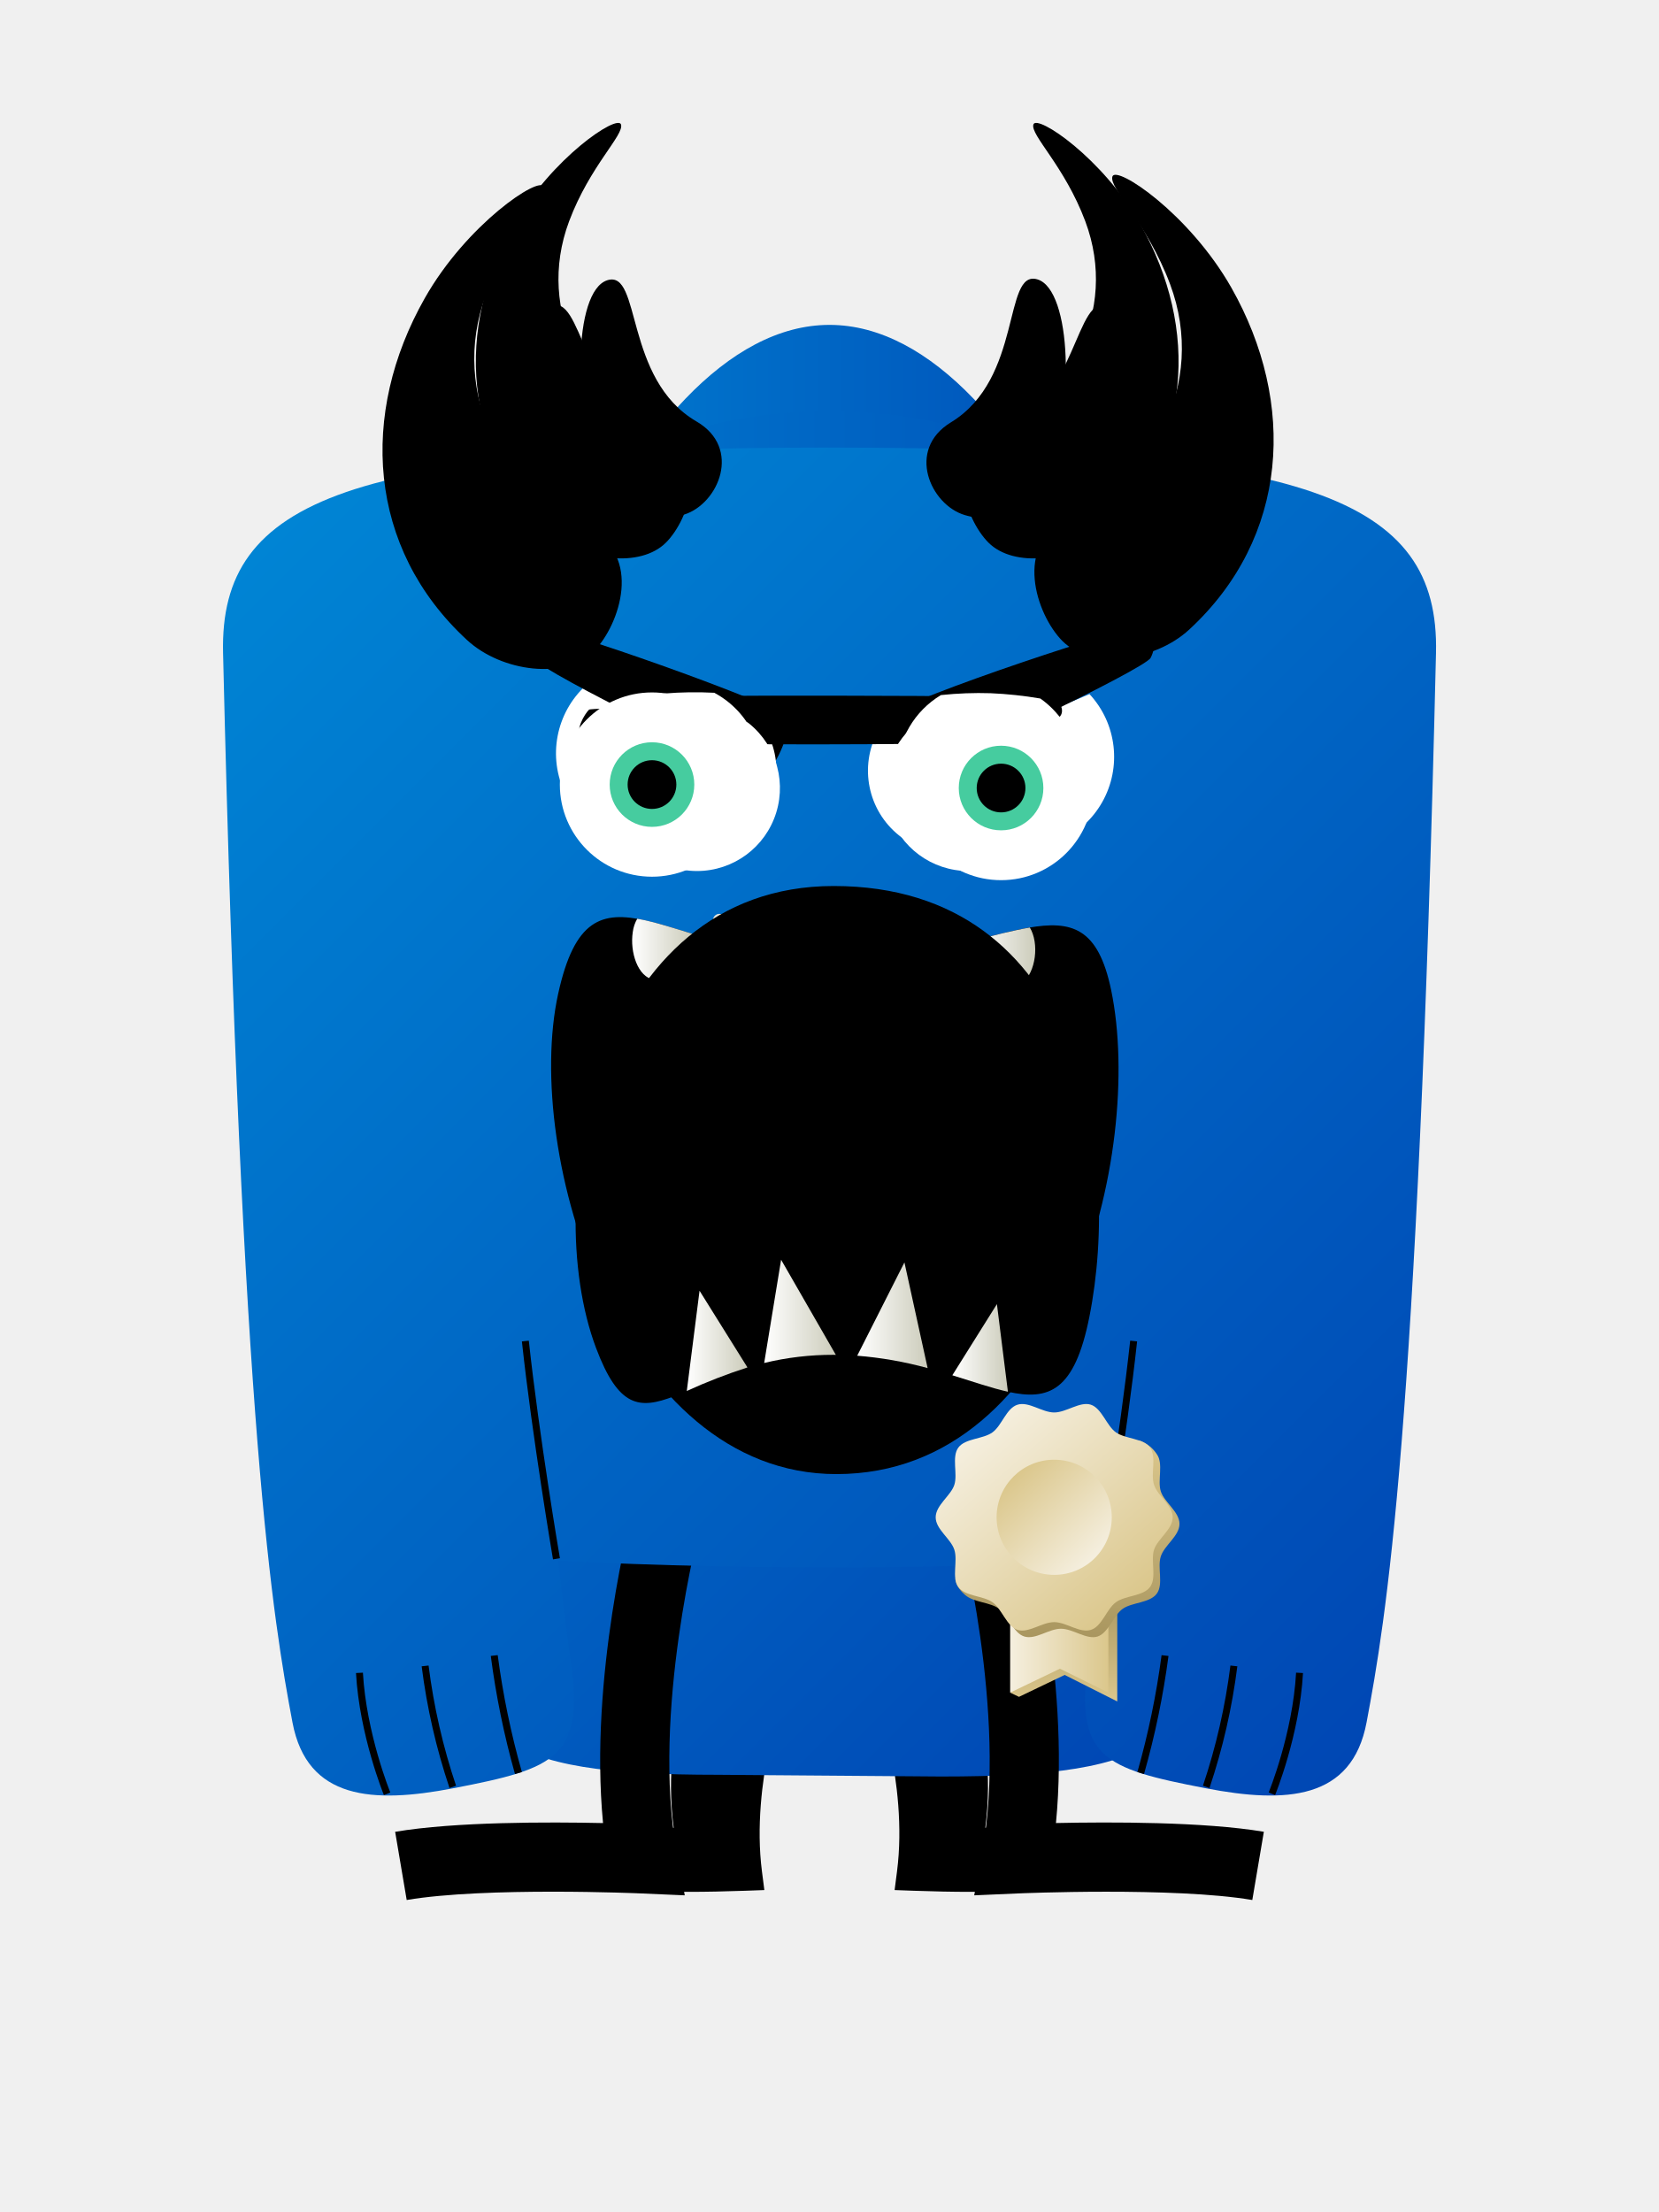
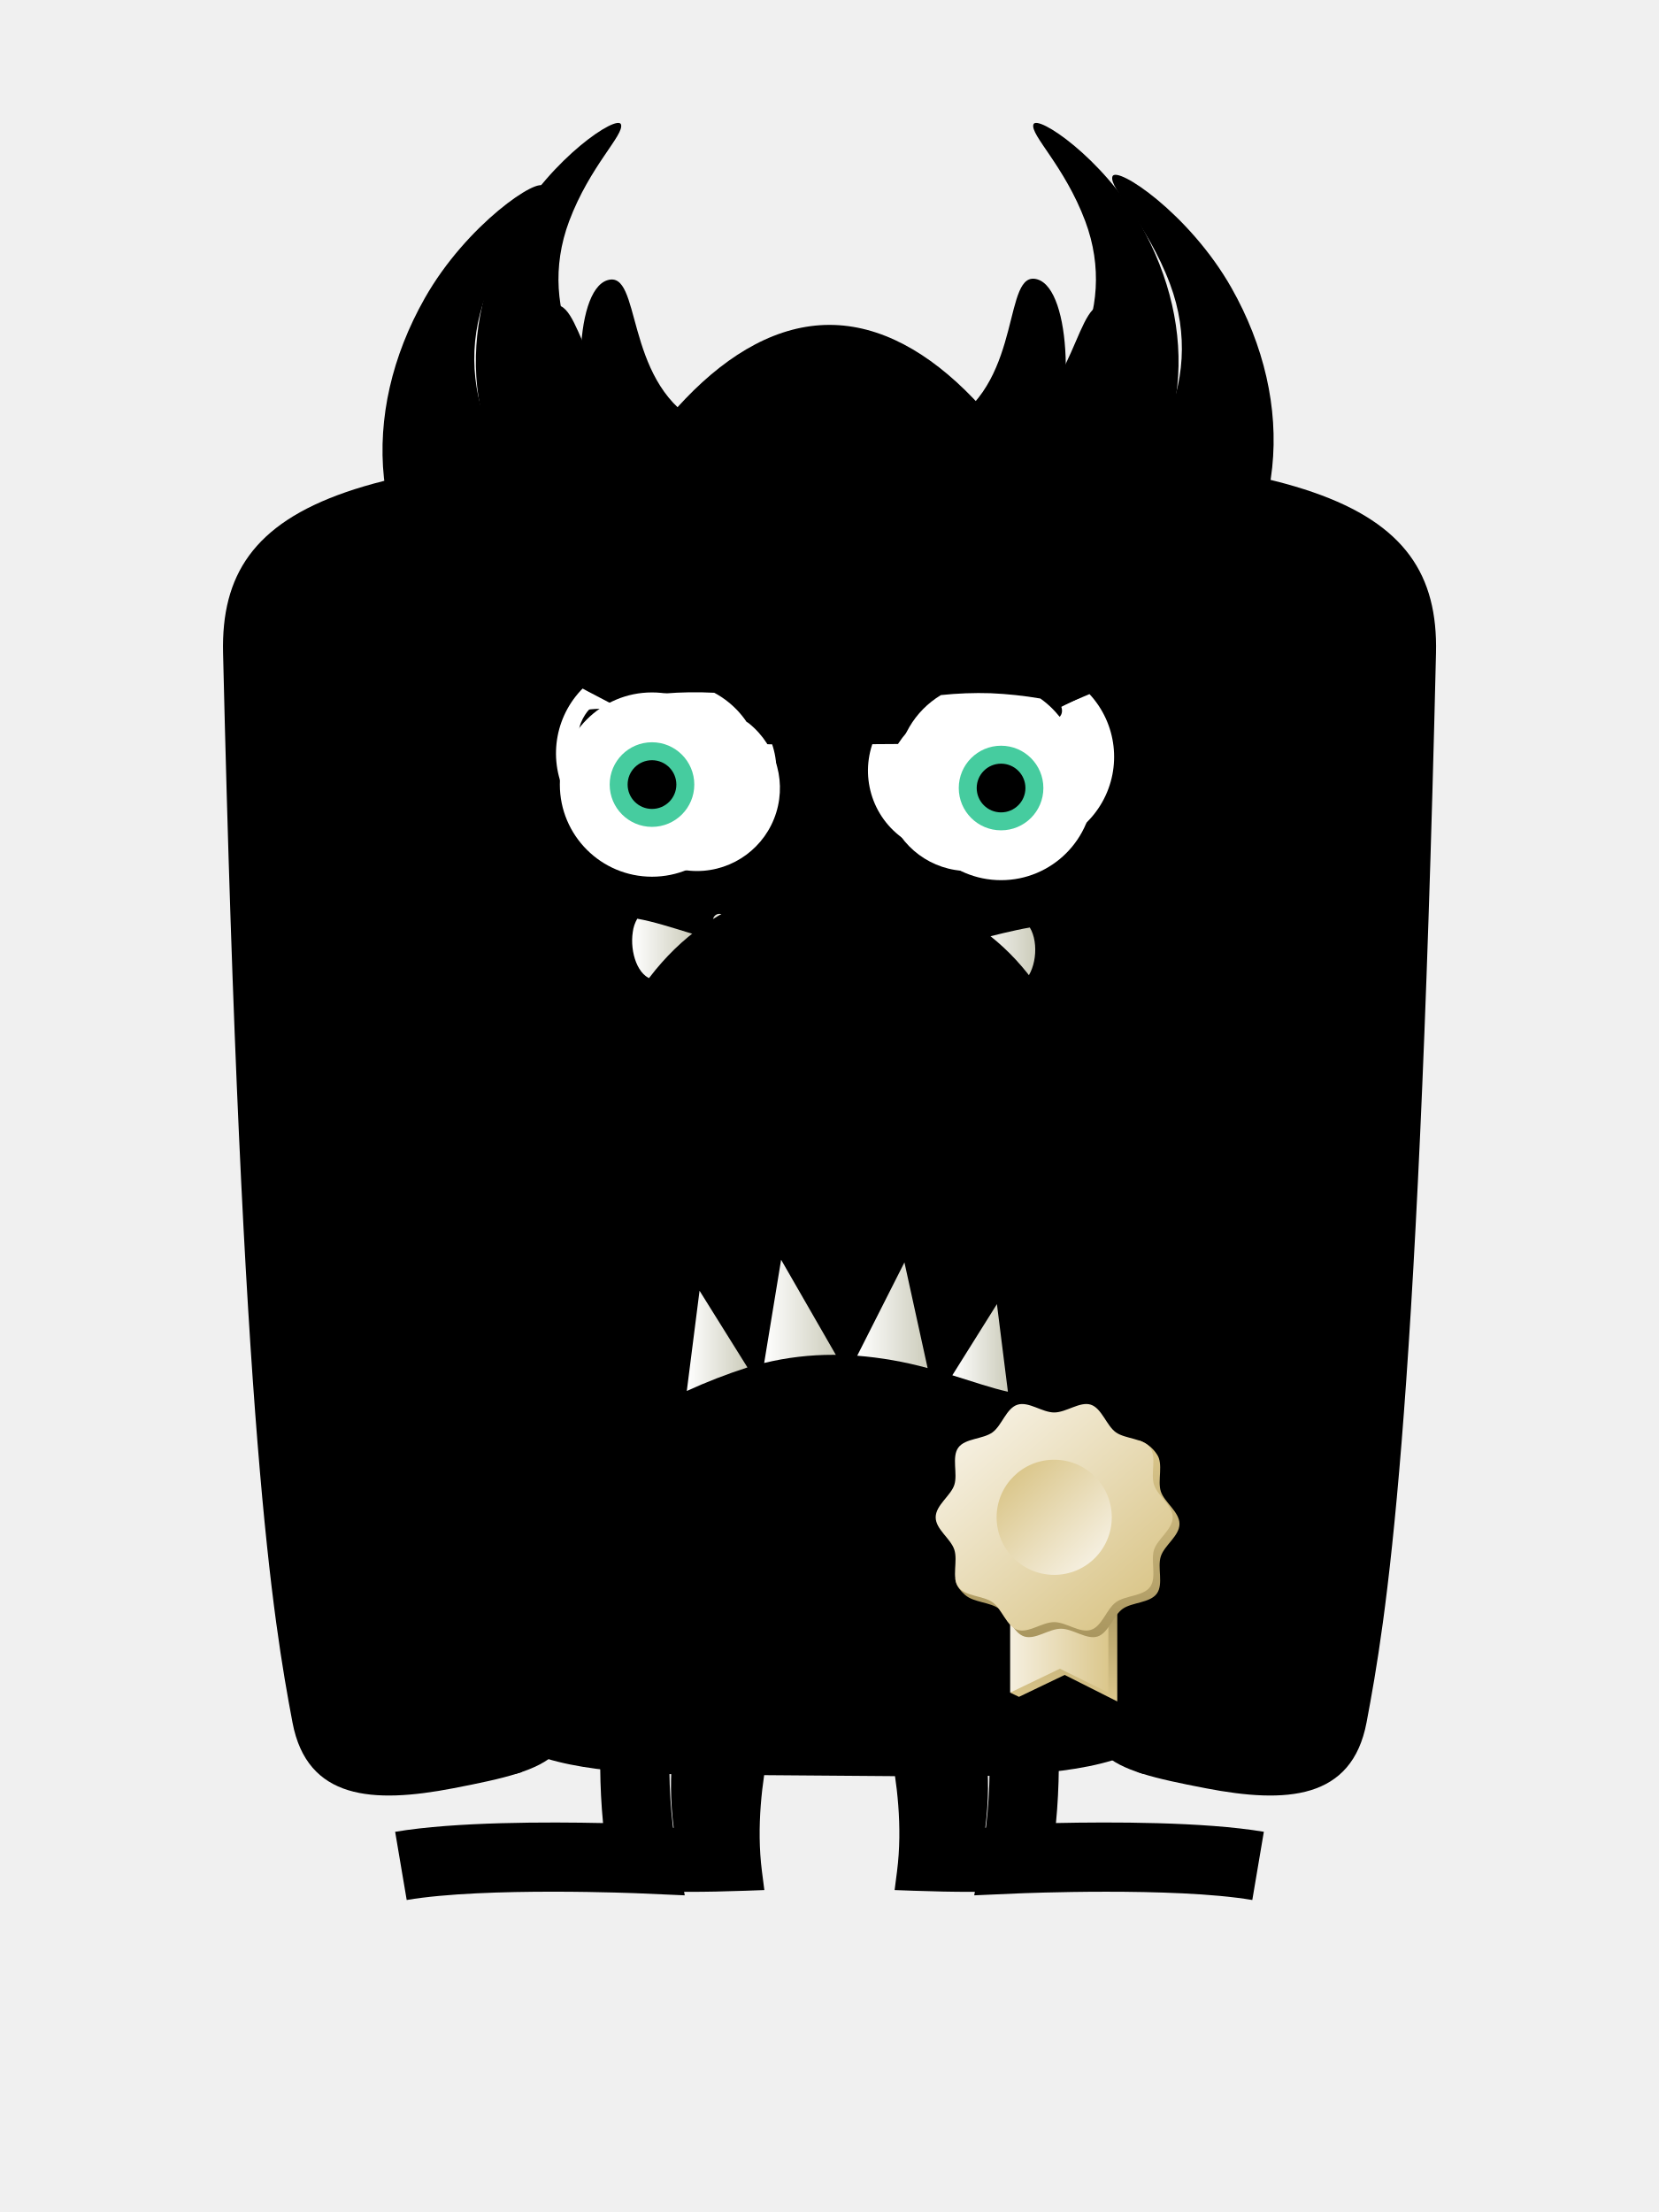
<svg xmlns="http://www.w3.org/2000/svg" xmlns:xlink="http://www.w3.org/1999/xlink" width="480" height="640" viewBox="0 0 480 640" id="monster">
  <defs>
    <linearGradient id="Unbenannter_Verlauf_20" data-name="Unbenannter Verlauf 20" x1="131" y1="297" x2="349" y2="297" gradientUnits="userSpaceOnUse">
      <stop offset="0" stop-color="#0084d4" />
      <stop offset="1" stop-color="#0047b4" />
    </linearGradient>
    <linearGradient id="Unbenannter_Verlauf_20-2" x1="125" y1="314.87" x2="355" y2="314.87" xlink:href="#Unbenannter_Verlauf_20" />
    <linearGradient id="Unbenannter_Verlauf_20-3" x1="107" y1="310" x2="373" y2="310" xlink:href="#Unbenannter_Verlauf_20" />
    <linearGradient id="Unbenannter_Verlauf_20-4" x1="2132.64" y1="176.84" x2="1851.49" y2="457.99" gradientTransform="matrix(-1, 0, 0, 1, 2232.12, 0)" xlink:href="#Unbenannter_Verlauf_20" />
    <linearGradient id="Unbenannter_Verlauf_20-5" x1="72.77" y1="159.42" x2="407.22" y2="493.87" xlink:href="#Unbenannter_Verlauf_20" />
    <linearGradient id="Unbenannter_Verlauf_30" data-name="Unbenannter Verlauf 30" x1="182.86" y1="274.67" x2="200.38" y2="274.67" gradientUnits="userSpaceOnUse">
      <stop offset="0" stop-color="#fff" />
      <stop offset="1" stop-color="#ccb" />
    </linearGradient>
    <linearGradient id="Unbenannter_Verlauf_30-2" x1="281.7" y1="276.95" x2="299.53" y2="276.95" xlink:href="#Unbenannter_Verlauf_30" />
    <linearGradient id="Unbenannter_Verlauf_30-3" x1="202.15" y1="279.63" x2="219.59" y2="279.63" xlink:href="#Unbenannter_Verlauf_30" />
    <linearGradient id="Unbenannter_Verlauf_30-4" x1="222.02" y1="283.5" x2="239.45" y2="283.5" xlink:href="#Unbenannter_Verlauf_30" />
    <linearGradient id="Unbenannter_Verlauf_30-5" x1="241.79" y1="284.37" x2="259.26" y2="284.37" xlink:href="#Unbenannter_Verlauf_30" />
    <linearGradient id="Unbenannter_Verlauf_30-6" x1="262.42" y1="281.53" x2="280.04" y2="281.53" xlink:href="#Unbenannter_Verlauf_30" />
    <linearGradient id="Unbenannter_Verlauf_30-7" x1="263.06" y1="295.3" x2="281.66" y2="295.3" xlink:href="#Unbenannter_Verlauf_30" />
    <linearGradient id="Unbenannter_Verlauf_30-8" x1="199.02" y1="295.09" x2="217.67" y2="295.09" xlink:href="#Unbenannter_Verlauf_30" />
    <linearGradient id="Unbenannter_Verlauf_30-9" x1="220.85" y1="299.94" x2="239.47" y2="299.94" xlink:href="#Unbenannter_Verlauf_30" />
    <linearGradient id="Unbenannter_Verlauf_30-10" x1="241.12" y1="299.94" x2="259.79" y2="299.94" xlink:href="#Unbenannter_Verlauf_30" />
    <linearGradient id="Unbenannter_Verlauf_30-11" x1="271.68" y1="297.86" x2="293.29" y2="297.86" xlink:href="#Unbenannter_Verlauf_30" />
    <linearGradient id="Unbenannter_Verlauf_30-12" x1="194.25" y1="297.75" x2="215.23" y2="297.75" xlink:href="#Unbenannter_Verlauf_30" />
    <linearGradient id="Unbenannter_Verlauf_30-13" x1="193.2" y1="290.52" x2="221.7" y2="290.52" xlink:href="#Unbenannter_Verlauf_30" />
    <linearGradient id="Unbenannter_Verlauf_30-14" x1="261.58" y1="291.04" x2="290.32" y2="291.04" xlink:href="#Unbenannter_Verlauf_30" />
    <linearGradient id="Unbenannter_Verlauf_30-15" x1="194.07" y1="280.53" x2="214.67" y2="280.53" xlink:href="#Unbenannter_Verlauf_30" />
    <linearGradient id="Unbenannter_Verlauf_30-16" x1="268.32" y1="279.88" x2="289.98" y2="279.88" xlink:href="#Unbenannter_Verlauf_30" />
    <linearGradient id="Unbenannter_Verlauf_30-17" x1="198.7" y1="387.97" x2="216.26" y2="387.97" xlink:href="#Unbenannter_Verlauf_30" />
    <linearGradient id="Unbenannter_Verlauf_30-18" x1="275.54" y1="390" x2="291.62" y2="390" xlink:href="#Unbenannter_Verlauf_30" />
    <linearGradient id="Unbenannter_Verlauf_30-19" x1="248.02" y1="380.55" x2="268.39" y2="380.55" xlink:href="#Unbenannter_Verlauf_30" />
    <linearGradient id="Unbenannter_Verlauf_30-20" x1="221.12" y1="379.42" x2="241.83" y2="379.42" xlink:href="#Unbenannter_Verlauf_30" />
    <linearGradient id="Unbenannter_Verlauf_21" data-name="Unbenannter Verlauf 21" x1="307.77" y1="460.8" x2="307.77" y2="492.28" gradientUnits="userSpaceOnUse">
      <stop offset="0" stop-color="#a9965f" />
      <stop offset="1" stop-color="#dbc78c" />
    </linearGradient>
    <linearGradient id="Unbenannter_Verlauf_56" data-name="Unbenannter Verlauf 56" x1="292.27" y1="474.36" x2="320.69" y2="474.36" gradientUnits="userSpaceOnUse">
      <stop offset="0" stop-color="#f5efdf" />
      <stop offset="1" stop-color="#dbc78c" />
    </linearGradient>
    <linearGradient id="Unbenannter_Verlauf_21-2" x1="308.83" y1="473.78" x2="308.83" y2="416.87" xlink:href="#Unbenannter_Verlauf_21" />
    <linearGradient id="Unbenannter_Verlauf_56-2" x1="283.02" y1="413.7" x2="327" y2="464.3" xlink:href="#Unbenannter_Verlauf_56" />
    <linearGradient id="Unbenannter_Verlauf_7" data-name="Unbenannter Verlauf 7" x1="293.44" y1="427.02" x2="316.58" y2="450.98" gradientUnits="userSpaceOnUse">
      <stop offset="0" stop-color="#dbc78c" />
      <stop offset="1" stop-color="#f5efdf" />
    </linearGradient>
  </defs>
  <g id="body_female" class="body">
    <path d="M357.91,444.08c-1-39.63-15.39-112-22.89-138.25l5.77-1.65c7.56,26.48,22.09,99.64,23.11,139.75Z" />
    <path d="M118,444.08l-6-.15c1-40.1,15.55-113.27,23.11-139.75l5.77,1.65C133.39,332,119,404.45,118,444.08Z" />
    <path d="M275.11,546.37c-2.23,0-4.33-.08-7.72-.22l-6.26-.24.39-3.24c3.4-28-6.37-80.93-6.47-81.46l5.9-1.1c.4,2.13,9.36,50.66,6.86,80a130,130,0,0,0,16.53-.12l.31,6C280.11,546.27,277.53,546.37,275.11,546.37Z" />
    <path d="M204.89,546.37c-2.43,0-5-.1-9.55-.34l.31-6a130,130,0,0,0,16.53.12c-2.5-29.43,6.46-78.55,6.86-80.7l5.9,1.09c-.1.54-9.88,54.14-6.47,82.13l.39,3.24-6.26.24C209.23,546.28,207.13,546.37,204.89,546.37Z" />
-     <path d="M240,500c-60.2,0-109-63.33-109-171.63S181.5,94,240,94,349,220.06,349,328.37,300.2,500,240,500Z" style="fill: url(#Unbenannter_Verlauf_20)" />
+     <path class="body_shape" d="M240,500c-60.2,0-109-63.33-109-171.63S181.5,94,240,94,349,220.06,349,328.37,300.2,500,240,500Z" />
    <path d="M97.07,449.28c1,1.79,6,.94,11.26-1.89l.57-.31c-.37,1.14-.74,2.36-1.13,3.62-2.07,6.8-2.17,12.78-.23,13.37s4.86-3.94,6.92-10.2c1.21,7,3.69,12.33,5.64,12s2.68-6.49,1.51-13.77l-.28-1.73c4,3.51,8,5.26,9.3,3.94s-1.25-5.77-5.4-10.13c-8.52-9-15.39-6-20.4-3.31C99.59,443.75,96.11,447.5,97.07,449.28Z" />
    <path d="M378.84,449.28c-1,1.79-6,.94-11.26-1.89l-.57-.31c.37,1.14.74,2.36,1.13,3.62,2.07,6.8,2.17,12.78.23,13.37s-4.86-3.94-6.92-10.2c-1.21,7-3.69,12.33-5.64,12s-2.68-6.49-1.51-13.77l.28-1.73c-4,3.51-8,5.26-9.3,3.94s1.25-5.77,5.4-10.13c8.52-9,15.39-6,20.4-3.31C376.32,443.75,379.8,447.5,378.84,449.28Z" />
  </g>
  <g id="body_femalish" class="body">
    <path d="M115.55,437.4l-10-.8c.16-2,.33-4.19.51-6.67,2.27-30.11,7-92.77,24.27-119.64l8.41,5.41c-15.9,24.74-20.67,88-22.71,115C115.88,433.18,115.71,435.43,115.55,437.4Z" />
    <path d="M366,437.4c-.16-2-.33-4.22-.52-6.71-2-27-6.8-90.24-22.71-115l8.41-5.41c17.27,26.87,22,89.53,24.27,119.64.19,2.48.36,4.71.51,6.67Z" />
    <path d="M280.69,547.37c-5,0-10.47-.11-16.37-.32l-5.48-.2.7-5.44c3.3-25.64-6.63-52.91-6.73-53.18l9.38-3.47c.42,1.13,9.57,26.26,7.8,52.45,9.24.24,17.21.19,24.26-.16l.49,10C290.41,547.26,285.75,547.37,280.69,547.37Z" />
    <path d="M199.31,547.37c-5.06,0-9.72-.11-14.06-.32l.49-10c7,.35,15,.4,24.26.16-1.77-26.19,7.39-51.33,7.8-52.45l9.38,3.47-4.69-1.73,4.69,1.73c-.1.27-10,27.62-6.73,53.18l.7,5.44-5.48.2C209.78,547.26,204.35,547.37,199.31,547.37Z" />
-     <path d="M240,505c-63.51,0-115-16.88-115-153,0-129.47,28.75-227.23,115-227.23,82.48,0,115,93.75,115,227.23C355,488.12,303.51,505,240,505Z" style="fill: url(#Unbenannter_Verlauf_20-2)" />
+     <path class="body_shape" d="M240,505c-63.51,0-115-16.88-115-153,0-129.47,28.75-227.23,115-227.23,82.48,0,115,93.75,115,227.23C355,488.12,303.51,505,240,505Z" />
    <path d="M393.13,447.81c-1.76,3.51-5.91.8-10.74-1.16,1.43,8.64,3.19,20.31-2.34,21.22-3.73.62-6.35-8-7.72-13.8-2,5.83-5.29,12.73-9.55,11.42-4.77-1.47-2.45-10.45-.24-18-4.37,2.77-10.73,6.84-12.85,3.67-2.4-3.58,3.53-11.11,9.24-15.41,11.33-8.55,19.75-5.41,24.92-1.46C389.85,438.81,395.15,443.77,393.13,447.81Z" />
    <path d="M88.44,447.81c1.76,3.51,5.91.8,10.74-1.16-1.43,8.64-3.19,20.31,2.34,21.22,3.73.62,6.35-8,7.72-13.8,2,5.83,5.29,12.73,9.55,11.42,4.77-1.47,2.45-10.45.24-18,4.37,2.77,10.73,6.84,12.85,3.67,2.4-3.58-3.53-11.11-9.24-15.41-11.33-8.55-19.75-5.41-24.92-1.46C91.72,438.81,86.42,443.77,88.44,447.81Z" />
  </g>
  <g id="body_neutral" class="body">
    <path d="M378.85,419.6l-13.63-3.2c8.7-37.06,6.22-84.91-18.95-108.27l9.52-10.26C381.55,321.78,390.6,369.56,378.85,419.6Z" />
    <path d="M101.19,419.6c-11.75-50-2.7-97.82,23.05-121.73l9.52,10.26c-25.16,23.36-27.65,71.21-18.95,108.27Z" />
    <path d="M217.78,541.87H172v-12h32.45c-1.5-27.27,7.47-53.18,7.89-54.36l11.32,4-5.66-2,5.66,2c-.1.29-10,28.91-6.71,55.65Z" />
    <path d="M308,541.87H262.22l.83-6.73c3.29-26.82-6.6-55.36-6.7-55.64l11.32-4c.41,1.18,9.39,27.09,7.89,54.36H308Z" />
-     <path d="M240,501H209.09c-62,0-91.36-37.79-95.89-80.39C105.51,348.3,106.06,308.16,109,262c6.07-94,57.61-143,131-143s124.9,49,131,143c3,46.12,3.52,86.26-4.17,158.56C362.27,463.21,332.87,501,270.91,501Z" style="fill: url(#Unbenannter_Verlauf_20-3)" />
+     <path class="body_shape" d="M240,501H209.09c-62,0-91.36-37.79-95.89-80.39C105.51,348.3,106.06,308.16,109,262c6.07-94,57.61-143,131-143s124.9,49,131,143c3,46.12,3.52,86.26-4.17,158.56C362.27,463.21,332.87,501,270.91,501Z" />
    <path d="M85.31,436.91c3,3.94,7.82,2.52,13.35-1,.23,11,.46,19.9,7.52,19.76,4.76-.1,6.29-5.42,6.64-12.9,3.77,6.76,7.37,11.13,12.33,8.53,5.56-2.92,2.73-10.09-1.75-19,6,2.42,11.13,2.93,13-1.48,2.14-5-3.21-9.87-11.26-13.88-16-8-25.43-.44-31.16,3.94C86.69,426.45,81.88,432.38,85.31,436.91Z" />
    <path d="M395.33,440.08c-3,4-7.9,2.54-13.47-1-.23,11.11-.46,20.09-7.59,19.94-4.81-.1-6.35-5.47-6.7-13-3.8,6.82-7.44,11.24-12.44,8.61-5.61-2.95-2.76-10.19,1.77-19.16-6.1,2.44-11.23,3-13.14-1.5-2.16-5,3.24-10,11.36-14,16.14-8,25.67-.44,31.45,4C393.94,429.51,398.8,435.5,395.33,440.08Z" />
  </g>
  <g id="body_malish" class="body">
    <path d="M154.95,545.85l-.9-16c14.74-.83,30.88-1,40.87-1-4.08-31.65,9.23-52.74,9.86-53.7l13.44,8.68-6.72-4.34,6.74,4.31c-.13.21-13,21.1-6,51.27l2.33,9.94-10.21-.12C204.14,544.89,177.4,544.59,154.95,545.85Z" />
    <path d="M325.05,545.85c-22.45-1.26-49.19-1-49.46-1l-10.21.12,2.33-9.94c7.14-30.52-5.8-51-5.93-51.23l13.44-8.68c.62,1,13.94,22.05,9.86,53.7,10,0,26.13.19,40.87,1Z" />
-     <path d="M240,513.75l32.24.25c64.62,0,75.56-10,81.76-57.56,42-43.94,35.17-165,30-221.94-7-77-17-103.5-144-103.5S103,157,96,234c-5.17,56.91-12,178,30,221.94,6.21,47.53,17.14,57.56,81.76,57.56Z" style="fill: url(#Unbenannter_Verlauf_20-4)" />
+     <path class="body_shape" d="M240,513.75l32.24.25c64.62,0,75.56-10,81.76-57.56,42-43.94,35.17-165,30-221.94-7-77-17-103.5-144-103.5S103,157,96,234c-5.17,56.91-12,178,30,221.94,6.21,47.53,17.14,57.56,81.76,57.56Z" />
    <path d="M125,456.06c-.06-1-6-103.62-4-153.1l2,.08c-2,49.38,3.94,151.87,4,152.9Z" />
    <path d="M355.59,456.06l-2-.12c.06-1,6-103.52,4-152.9l2-.08C361.57,352.44,355.65,455,355.59,456.06Z" />
  </g>
  <g id="body_male" class="body">
    <path d="M362.33,549.73c-22.66-3.84-67.44-1.92-67.89-1.9l-12.57.55L284.17,536c7.48-40.37-6.69-94.39-6.83-94.93l19.32-5.16c.58,2.17,13,49.27,8.86,91.55,15.61-.33,42.89-.39,60.15,2.53Z" />
    <path d="M117.67,549.73,114.33,530c17.25-2.93,44.53-2.87,60.15-2.53-4.1-42.28,8.28-89.38,8.86-91.55l19.32,5.16L193,438.5l9.66,2.58c-.14.54-14.31,54.57-6.83,94.93l2.29,12.37-12.57-.55C185.11,547.8,140.34,545.88,117.67,549.73Z" />
-     <path d="M239.88,129.5h0c138,0,176.65,14.57,175.6,59.42-5.33,226.13-14.54,280-20.09,309.42-4.23,22.42-23.26,23.54-46.52,19.06-29.78-5.74-38.25-8.82-33.83-38.12,1.47-9.78,3.47-27.78,3.47-27.78s-31.51,2-78.51,2-78.5-2-78.5-2,2,18,3.47,27.78c4.42,29.29-4,32.37-33.83,38.12-23.26,4.48-42.29,3.36-46.52-19.06C79.08,468.9,69.87,415,64.54,188.92c-1.06-44.84,37.37-59.42,175.33-59.42Z" style="fill: url(#Unbenannter_Verlauf_20-5)" />
+     <path class="body_shape" d="M239.88,129.5h0c138,0,176.65,14.57,175.6,59.42-5.33,226.13-14.54,280-20.09,309.42-4.23,22.42-23.26,23.54-46.52,19.06-29.78-5.74-38.25-8.82-33.83-38.12,1.47-9.78,3.47-27.78,3.47-27.78s-31.51,2-78.51,2-78.5-2-78.5-2,2,18,3.47,27.78c4.42,29.29-4,32.37-33.83,38.12-23.26,4.48-42.29,3.36-46.52-19.06C79.08,468.9,69.87,415,64.54,188.92c-1.06-44.84,37.37-59.42,175.33-59.42Z" />
    <path d="M320,451.17l-2-.34c.06-.35,6-35.29,9-62.94l2,.21C326,415.82,320,450.82,320,451.17Z" />
    <path d="M331,513.28l-1.92-.56a237.52,237.52,0,0,0,7-33.83l2,.23A239.75,239.75,0,0,1,331,513.28Z" />
    <path d="M349.94,517.33l-1.89-.67A180,180,0,0,0,356,481.89l2,.22A182.16,182.16,0,0,1,349.94,517.33Z" />
    <path d="M368.92,519.38l-1.85-.76c.07-.17,6.95-17.06,7.93-34.67l2,.11C376,502,369,519.21,368.92,519.38Z" />
    <path d="M160,451.17c-.06-.35-6-35.35-9-63.06l2-.21c3,27.65,8.93,62.59,9,62.94Z" />
    <path d="M149,513.28a239.75,239.75,0,0,1-7-34.17l2-.23a237.39,237.39,0,0,0,7,33.83Z" />
    <path d="M130.06,517.33A182.16,182.16,0,0,1,122,482.11l2-.22a180,180,0,0,0,7.95,34.78Z" />
    <path d="M111.08,519.38C111,519.21,104,502,103,484.06l2-.11c1,17.61,7.86,34.51,7.93,34.67Z" />
  </g>
  <g id="mouth_positive_high" class="mouth">
    <path d="M321.5,286.5c9.66,46.52-13,140-79.5,140-62.5,0-90.72-92.6-80.5-139,9.5-43.12,31.35-10,80.5-10S314,250.38,321.5,286.5Z" />
    <path d="M189.29,283.48c4.76.69,10.17-5.57,11-11.29a9.68,9.68,0,0,0,.09-2c-6.11-1.87-11.42-3.58-16-4.38a10.15,10.15,0,0,0-1.3,3.88C182.2,275.42,184.52,282.79,189.29,283.48Z" style="fill: url(#Unbenannter_Verlauf_30)" />
    <path d="M282.34,275.9c1.89,5.46,7.33,10.94,11.88,9.37s6.48-9.61,4.59-15.07a9.67,9.67,0,0,0-.85-1.84c-4.68.79-10.08,2.21-16.26,3.72A10.39,10.39,0,0,0,282.34,275.9Z" style="fill: url(#Unbenannter_Verlauf_30-2)" />
    <path d="M209.57,288.21c4.8.29,9.67-6.4,10-12.16,0-.28,0-.54,0-.81-6-1.19-11.48-2.71-16.44-4.2a10.17,10.17,0,0,0-1,4C201.84,280.77,204.76,287.92,209.57,288.21Z" style="fill: url(#Unbenannter_Verlauf_30-3)" />
    <path d="M230.25,291.26c4.81,0,9.23-7,9.2-12.79,0-.35,0-.68-.05-1a114.07,114.07,0,0,1-17.07-1.72,11.5,11.5,0,0,0-.31,2.82C222,284.34,225.43,291.28,230.25,291.26Z" style="fill: url(#Unbenannter_Verlauf_30-4)" />
    <path d="M241.85,280.35c.54,5.75,4.54,12.37,9.33,11.91s8.57-7.81,8-13.56a9.39,9.39,0,0,0-.49-2.24,137.53,137.53,0,0,1-16.72,1h-.09A11.49,11.49,0,0,0,241.85,280.35Z" style="fill: url(#Unbenannter_Verlauf_30-5)" />
    <path d="M262.74,279.55c1.31,5.63,6.15,11.65,10.83,10.56s7.45-8.88,6.14-14.51a9,9,0,0,0-1.13-2.79c-4.9,1.15-10.26,2.28-16.11,3.14A10.66,10.66,0,0,0,262.74,279.55Z" style="fill: url(#Unbenannter_Verlauf_30-6)" />
  </g>
  <g id="mouth_positive_medium" class="mouth">
    <path d="M240,391c52,0,81.46-74.33,70.65-100-8-19-37.65,2-70.65,2s-59-21-67-2C162.19,316.67,188,391,240,391Z" />
    <path d="M275.6,304.79c3.06-.73,7.44-11.22,5.64-18.57,0-.17-.09-.32-.14-.48-5.55,1.38-11.62,3.05-18,4.45,0,.16.06.3.1.46C265,298,272.14,305.62,275.6,304.79Z" style="fill: url(#Unbenannter_Verlauf_30-7)" />
    <path d="M204.39,304.6c3.07.69,11.63-6.79,13.25-14.18,0-.06,0-.12,0-.19-6.52-1.47-12.56-3.27-18-4.7-.08.29-.16.58-.22.89C197.84,293.81,200.92,303.82,204.39,304.6Z" style="fill: url(#Unbenannter_Verlauf_30-8)" />
    <path d="M228,308.93c3.13.31,10.72-8.14,11.45-15.68,0-.09,0-.17,0-.26A96.76,96.76,0,0,1,221,290.94c0,.18,0,.35-.07.53C220.21,299,224.48,308.57,228,308.93Z" style="fill: url(#Unbenannter_Verlauf_30-9)" />
    <path d="M252.55,309c3.11-.5,8.27-10.59,7.06-18.06A104.42,104.42,0,0,1,241.12,293c0,.3.07.6.12.91C242.47,301.37,249,309.52,252.55,309Z" style="fill: url(#Unbenannter_Verlauf_30-10)" />
  </g>
  <g id="mouth_positive_low" class="mouth">
    <path d="M242,339.34c47,0,67.5-34.62,62.09-46.12-5.11-10.85-22.29,9.95-63.9,9.95-37.08,0-55.17-23.51-60.59-9.95C175.68,303,195,339.34,242,339.34Z" />
    <path d="M284.55,304.27c2.13-.46,7-6.8,8.73-12.91-5.18,1.73-12.22,4.89-21.61,7.51C276,302.48,282,304.83,284.55,304.27Z" style="fill: url(#Unbenannter_Verlauf_30-11)" />
    <path d="M200.88,303.73c1.88.94,9.17-.8,14.35-4.21-8.6-2.51-15.54-5.78-21-8C195.4,297,198.54,302.56,200.88,303.73Z" style="fill: url(#Unbenannter_Verlauf_30-12)" />
  </g>
  <g id="mouth_neutral_high" class="mouth">
    <path d="M270.24,302.34c3.47,5.15-4.67,15.51-28.53,15.51-22.43,0-32.56-10.26-28.89-15.4,3.41-4.78,11.25-1.11,28.89-1.11S267.54,298.34,270.24,302.34Z" />
  </g>
  <g id="mouth_neutral_low" class="mouth">
    <path d="M271.13,301.75c0,1.92-5.55,3.92-29.42,3.92-22.43,0-28.89-1.39-28.89-3.67s11.25-1.57,28.89-1.57S271.13,299.83,271.13,301.75Z" />
  </g>
  <g id="mouth_negative_low" class="mouth">
    <path d="M242,267c-47,0-67.5,34.62-62.09,46.12,5.11,10.85,22.29-3.12,63.9-3.12,37.08,0,55.17,16.69,60.59,3.12C308.36,303.33,289,267,242,267Z" />
    <path d="M209.91,265.81a1.84,1.84,0,0,0-3.57,0L193.2,316.62c6.66-1.16,15.92-3.67,28.5-5.24Z" style="fill: url(#Unbenannter_Verlauf_30-13)" />
    <path d="M276.91,265.81a1.84,1.84,0,0,0-3.57,0l-11.77,45.48c12.35,1.77,21.79,4.91,28.74,6.37Z" style="fill: url(#Unbenannter_Verlauf_30-14)" />
  </g>
  <g id="mouth_negative_medium" class="mouth">
    <path d="M243.26,258c-55.18,0-73.15,66.37-63.44,92,7.18,19,33.81-2,63.44-2s53,21,60.17,2C313.14,324.37,295.84,258,243.26,258Z" />
    <path d="M214.19,289.71l.48-24.67a63.65,63.65,0,0,0-20.6,18.27l8.81,10.41A6.41,6.41,0,0,0,214.19,289.71Z" style="fill: url(#Unbenannter_Verlauf_30-15)" />
    <path d="M279.09,293.13,290,283.05a61.48,61.48,0,0,0-19.69-18.14l-1.95,23A6.41,6.41,0,0,0,279.09,293.13Z" style="fill: url(#Unbenannter_Verlauf_30-16)" />
  </g>
  <g id="mouth_negative_high" class="mouth">
    <path d="M172.45,390c-16.5-43.87,0-133.65,68.74-133.65,72.21,0,83.25,78.25,74,124.65-8.58,43.12-29.68,11-74.09,11S185.48,424.65,172.45,390Z" />
    <path d="M202.4,373.45l-3.69,29a161.06,161.06,0,0,1,17.55-6.81Z" style="fill: url(#Unbenannter_Verlauf_30-17)" />
    <path d="M275.54,397.91c6.09,1.88,11.43,3.73,16.08,4.76l-3.18-25.35Z" style="fill: url(#Unbenannter_Verlauf_30-18)" />
    <path d="M261.68,365.25l-13.66,27a110,110,0,0,1,20.37,3.58Z" style="fill: url(#Unbenannter_Verlauf_30-19)" />
    <path d="M241.83,392,226,364.48l-4.9,29.87a84.54,84.54,0,0,1,20-2.36Z" style="fill: url(#Unbenannter_Verlauf_30-20)" />
  </g>
  <g id="eyes_negative" class="eyes">
    <path d="M199.71,216.76a12.24,12.24,0,1,1-15-10.67l-15.19-7.79A26.66,26.66,0,1,0,214,221.11l-15.18-7.79A12.24,12.24,0,0,1,199.71,216.76Z" style="fill: #fff" />
    <path d="M175.31,218.77a12.24,12.24,0,1,0,23.7-5L185.21,206A12.23,12.23,0,0,0,175.31,218.77Z" style="fill: #ea286e" />
    <circle cx="187.52" cy="218" r="7.05" transform="matrix(1, -0.06, 0.06, 1, -13.28, 12.16)" />
    <path d="M315.23,200.82l-15.54,6.59a12.25,12.25,0,1,1-15.08,6.4l-15.54,6.59c0,.39,0,.79.09,1.18a26.66,26.66,0,1,0,46.07-20.75Z" style="fill: #fff" />
    <path d="M283.5,220a12.24,12.24,0,1,0,16.33-12.56l-15.16,6.21A12.17,12.17,0,0,0,283.5,220Z" style="fill: #ea286e" />
    <circle cx="295.7" cy="218.97" r="7.05" transform="translate(-17.69 26.17) rotate(-4.92)" />
    <path d="M259.51,206c-1.27,3.25,2.94,14.17,6.1,15.92s65.56-28.32,67.29-31.56,1.34-7.72-.8-9.29S260.78,202.75,259.51,206Z" />
    <path d="M227.89,207.6c1.22,3.27-3.16,14.12-6.34,15.82s-65.12-29.33-66.8-32.59-1.22-7.74.94-9.28S226.67,204.33,227.89,207.6Z" />
  </g>
  <g id="eyes_mixed_high" class="eyes">
    <path d="M179.51,211.61A24,24,0,1,0,221,210.26C219.22,207.45,181.34,208.23,179.51,211.61Z" style="fill: #fff" />
    <circle cx="200.64" cy="223" r="11.02" style="fill: #a889c9" />
    <circle cx="200.64" cy="223" r="5.5" />
    <path d="M254,211.61a24,24,0,1,0,41.92-.61C294.12,207.88,255.84,208.23,254,211.61Z" style="fill: #fff" />
    <circle cx="275.14" cy="223" r="11.02" style="fill: #a889c9" />
    <circle cx="275.14" cy="223" r="5.5" />
    <path d="M306.43,213.83c-2,1.92-135.82,2.17-138.12,0s.9-7.35,2.12-8.5,134.13-.76,134.94,0S308.47,211.91,306.43,213.83Z" />
  </g>
  <g id="eyes_mixed_low" class="eyes">
    <path d="M215.16,208.17h-27a24,24,0,1,0,27,0Z" style="fill: #fff" />
    <circle cx="201.64" cy="228" r="11.02" style="fill: #a889c9" />
    <circle cx="201.64" cy="228" r="5.5" />
    <path d="M293.66,208.17h-27a24,24,0,1,0,27,0Z" style="fill: #fff" />
    <circle cx="280.14" cy="228" r="11.02" style="fill: #a889c9" />
    <circle cx="280.14" cy="228" r="5.5" />
    <path d="M306.5,207.5c-1.92,1.92-127.83,2.17-130,0s.85-4.35,2-5.5,126.24-.76,127,0S308.42,205.58,306.5,207.5Z" />
  </g>
  <g id="eyes_neutral" class="eyes">
    <path d="M259.52,222.72A26.32,26.32,0,1,0,301,202.1a115.71,115.71,0,0,0-14.35-1.53,104.68,104.68,0,0,0-14.42.54A26.29,26.29,0,0,0,259.52,222.72Z" style="fill: #fff" />
    <path d="M168,225.89a26.32,26.32,0,1,0,38.67-25.45,108,108,0,0,0-14.43.21,105.4,105.4,0,0,0-14.25,2.26A26.29,26.29,0,0,0,168,225.89Z" style="fill: #fff" />
    <circle cx="285.77" cy="223.54" r="12.2" style="fill: #39b54a" />
    <circle cx="285.77" cy="223.54" r="4.68" />
    <circle cx="194.17" cy="223.54" r="12.2" transform="translate(-18.47 17.49) rotate(-4.92)" style="fill: #39b54a" />
    <circle cx="194.17" cy="223.54" r="4.68" transform="translate(-18.47 17.49) rotate(-4.92)" />
  </g>
  <g id="eyes_positive" class="eyes">
    <circle cx="188.64" cy="227" r="26.66" style="fill: #fff" />
    <circle cx="188.64" cy="227" r="12.24" style="fill: #46cc9f" />
    <circle cx="188.64" cy="227" r="7.05" />
    <circle cx="289.64" cy="228" r="26.66" style="fill: #fff" />
    <circle cx="289.64" cy="228" r="12.24" style="fill: #46cc9f" />
    <circle cx="289.64" cy="228" r="7.05" />
  </g>
  <g id="horns_enormous" class="horns">
    <path d="M344.07,182.16c-10.13,9.35-28.47,11.51-36.65,3.33-7.77-7.77-14.14-28.19,1.39-35,23.86-10.4,40.7-39,29.71-68.33-6.66-17.77-17.77-27.77-16.66-31.1s22.27,10.75,34.43,32.21C375.17,116.63,372.95,155.51,344.07,182.16Z" />
    <path d="M135.1,185.16c10.13,9.35,28.47,11.51,36.65,3.33,7.77-7.77,14.14-28.19-1.39-35-23.86-10.4-40.7-39-29.71-68.33,6.66-17.77,17.77-27.77,16.66-31.1S135,64.86,122.88,86.31C104,119.63,106.22,158.51,135.1,185.16Z" />
    <path d="M302.62,136.28c-5.5,11.13-13.44,15.7-23.43,12.76s-17.09-18.92-4.05-26.85c20.84-12.67,15-44.31,25-41.36S311.11,119.12,302.62,136.28Z" />
    <path d="M174.32,136.56c5.71,11,13.74,15.44,23.67,12.31s16.72-19.25,3.54-26.92c-21.08-12.26-15.88-44-25.81-40.87S165.51,119.56,174.32,136.56Z" />
  </g>
  <g id="horns_big" class="horns">
    <path d="M319,154c-9.12,8.42-25.63,10.37-33,3-7-7-12.73-25.38,1.25-31.48C308.73,116.15,323.89,90.38,314,64c-6-16-16-25-15-28s20.05,9.68,31,29C347,95,345,130,319,154Z" />
    <path d="M159.67,154c9.12,8.42,25.63,10.37,33,3,7-7,12.73-25.38-1.25-31.48-21.48-9.37-36.64-35.13-26.75-61.52,6-16,16-25,15-28s-20.05,9.68-31,29C131.67,95,133.67,130,159.67,154Z" />
  </g>
  <g id="horns_average" class="horns">
    <path d="M314.12,143.83c-7.21,10.1-15.78,13.35-25.17,8.84s-13.84-21.42.3-27.15c22.6-9.16,21.94-41.32,31.33-36.81S325.24,128.25,314.12,143.83Z" />
    <path d="M165.69,143.83c7.21,10.1,15.78,13.35,25.17,8.84s13.84-21.42-.3-27.15c-22.6-9.16-21.94-41.32-31.33-36.81S154.56,128.25,165.69,143.83Z" />
  </g>
  <g id="horns_small" class="horns">
    <path d="M305.73,143c-6,7-11.5,4.5-17.38-.53s-9.89-10.69-3.91-17.68,17.72-11.08,23.6-6.06S311.7,136,305.73,143Z" />
    <path d="M195.74,126.12c5.8,7.14,2.35,12.13-3.66,17s-12.3,7.79-18.09.65-7.7-19.43-1.69-24.31S189.95,119,195.74,126.12Z" />
  </g>
  <g id="badge" class="badge">
    <polygon points="323.26 492.28 308.04 484.61 294.82 490.95 292.27 489.73 323.26 460.8 323.26 492.28" style="fill: url(#Unbenannter_Verlauf_21)" />
    <polygon points="320.69 489.73 306.67 482.81 292.27 489.73 292.27 459 320.69 459 320.69 489.73" style="fill: url(#Unbenannter_Verlauf_56)" />
    <path d="M276.4,456.77c.07,2,1.85,3.87,2.85,4.72,2.58,2.2,7.13,2,9.87,4s4,7,7.25,8,7.11-2.25,10.6-2.25,7.45,3.27,10.6,2.25,4.54-6.07,7.25-8,7.9-1.67,9.89-4.42.09-7.51,1.15-10.77,5.4-5.9,5.4-9.39-4.38-6.24-5.4-9.39.83-8.05-1.15-10.77a10,10,0,0,0-4.94-3.93Z" style="fill: url(#Unbenannter_Verlauf_21-2)" />
    <path d="M339.3,439c0,3.49-4.38,6.24-5.4,9.39s.83,8.06-1.15,10.77-7.15,2.42-9.89,4.42-4,7-7.25,8-7.11-2.25-10.6-2.25-7.45,3.27-10.6,2.25-4.54-6.07-7.25-8-7.9-1.67-9.89-4.42-.09-7.51-1.15-10.77-5.4-5.9-5.4-9.39,4.38-6.24,5.4-9.39-.83-8.06,1.15-10.77,7.15-2.42,9.89-4.42,4-7,7.25-8,7.11,2.25,10.6,2.25,7.45-3.27,10.6-2.25,4.54,6.07,7.25,8,7.9,1.67,9.89,4.42.09,7.51,1.15,10.77S339.3,435.51,339.3,439Z" style="fill: url(#Unbenannter_Verlauf_56-2)" />
    <circle cx="305.01" cy="439" r="16.66" style="fill: url(#Unbenannter_Verlauf_7)" />
  </g>
</svg>
